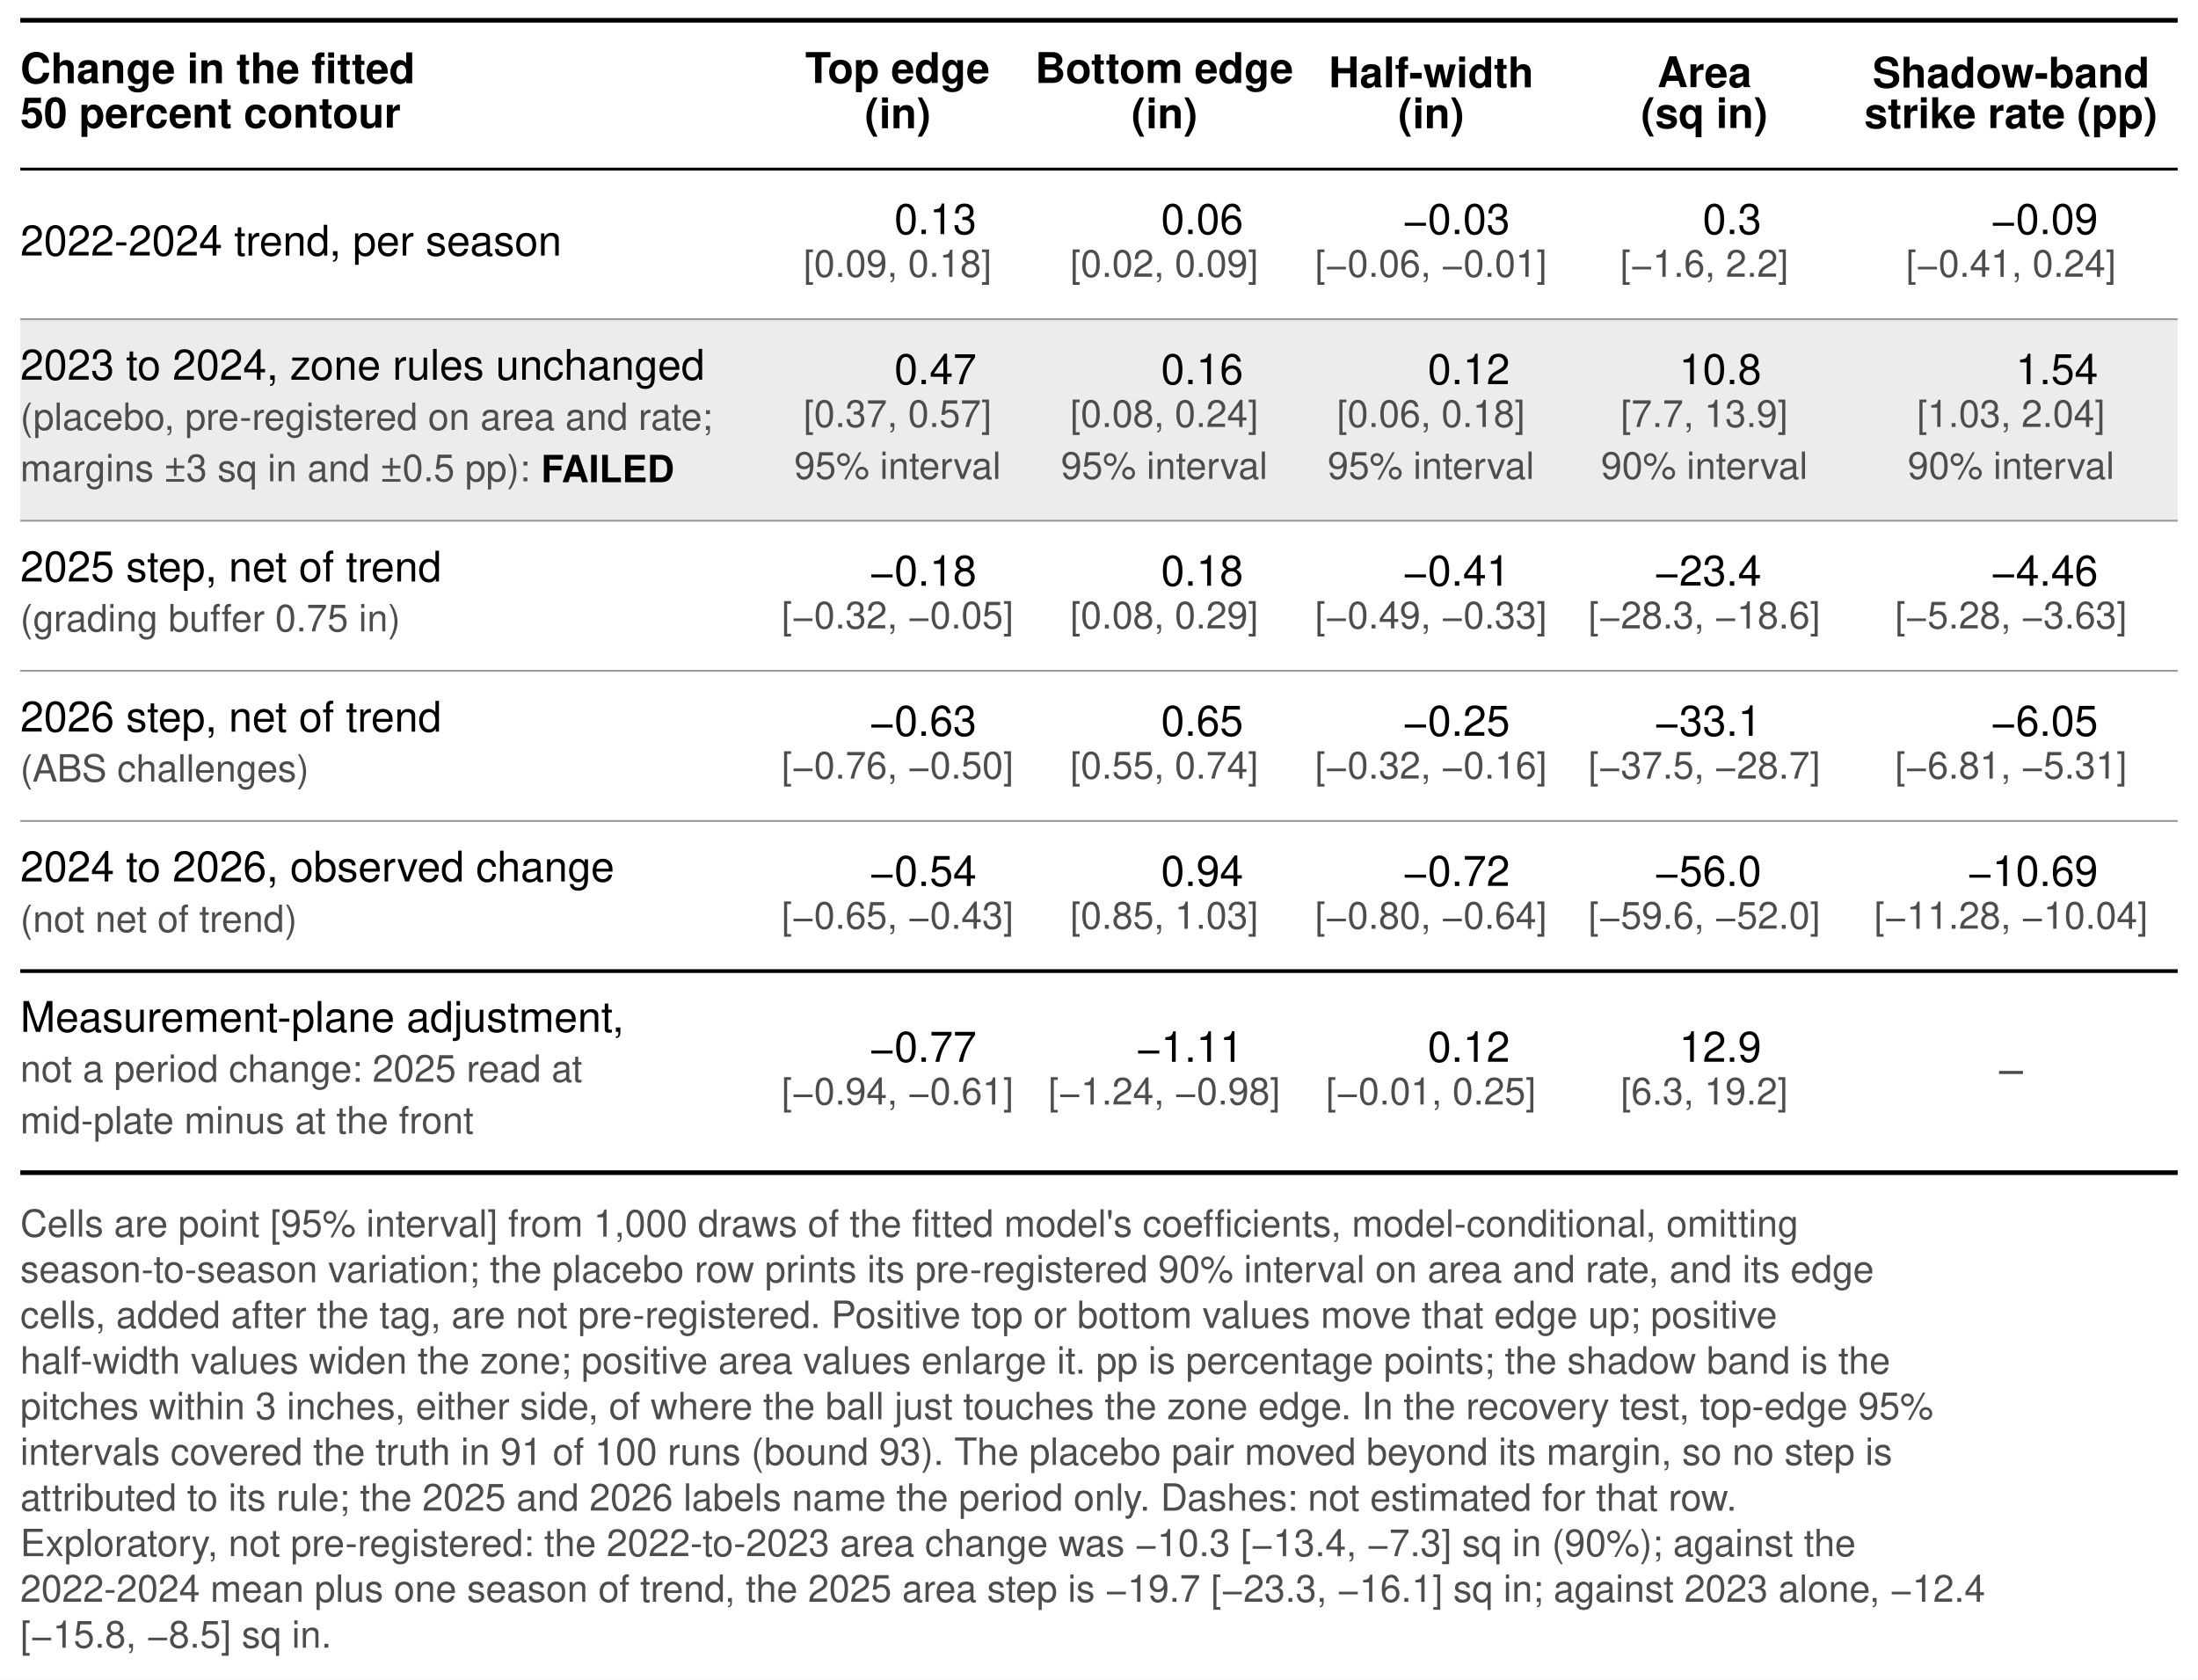
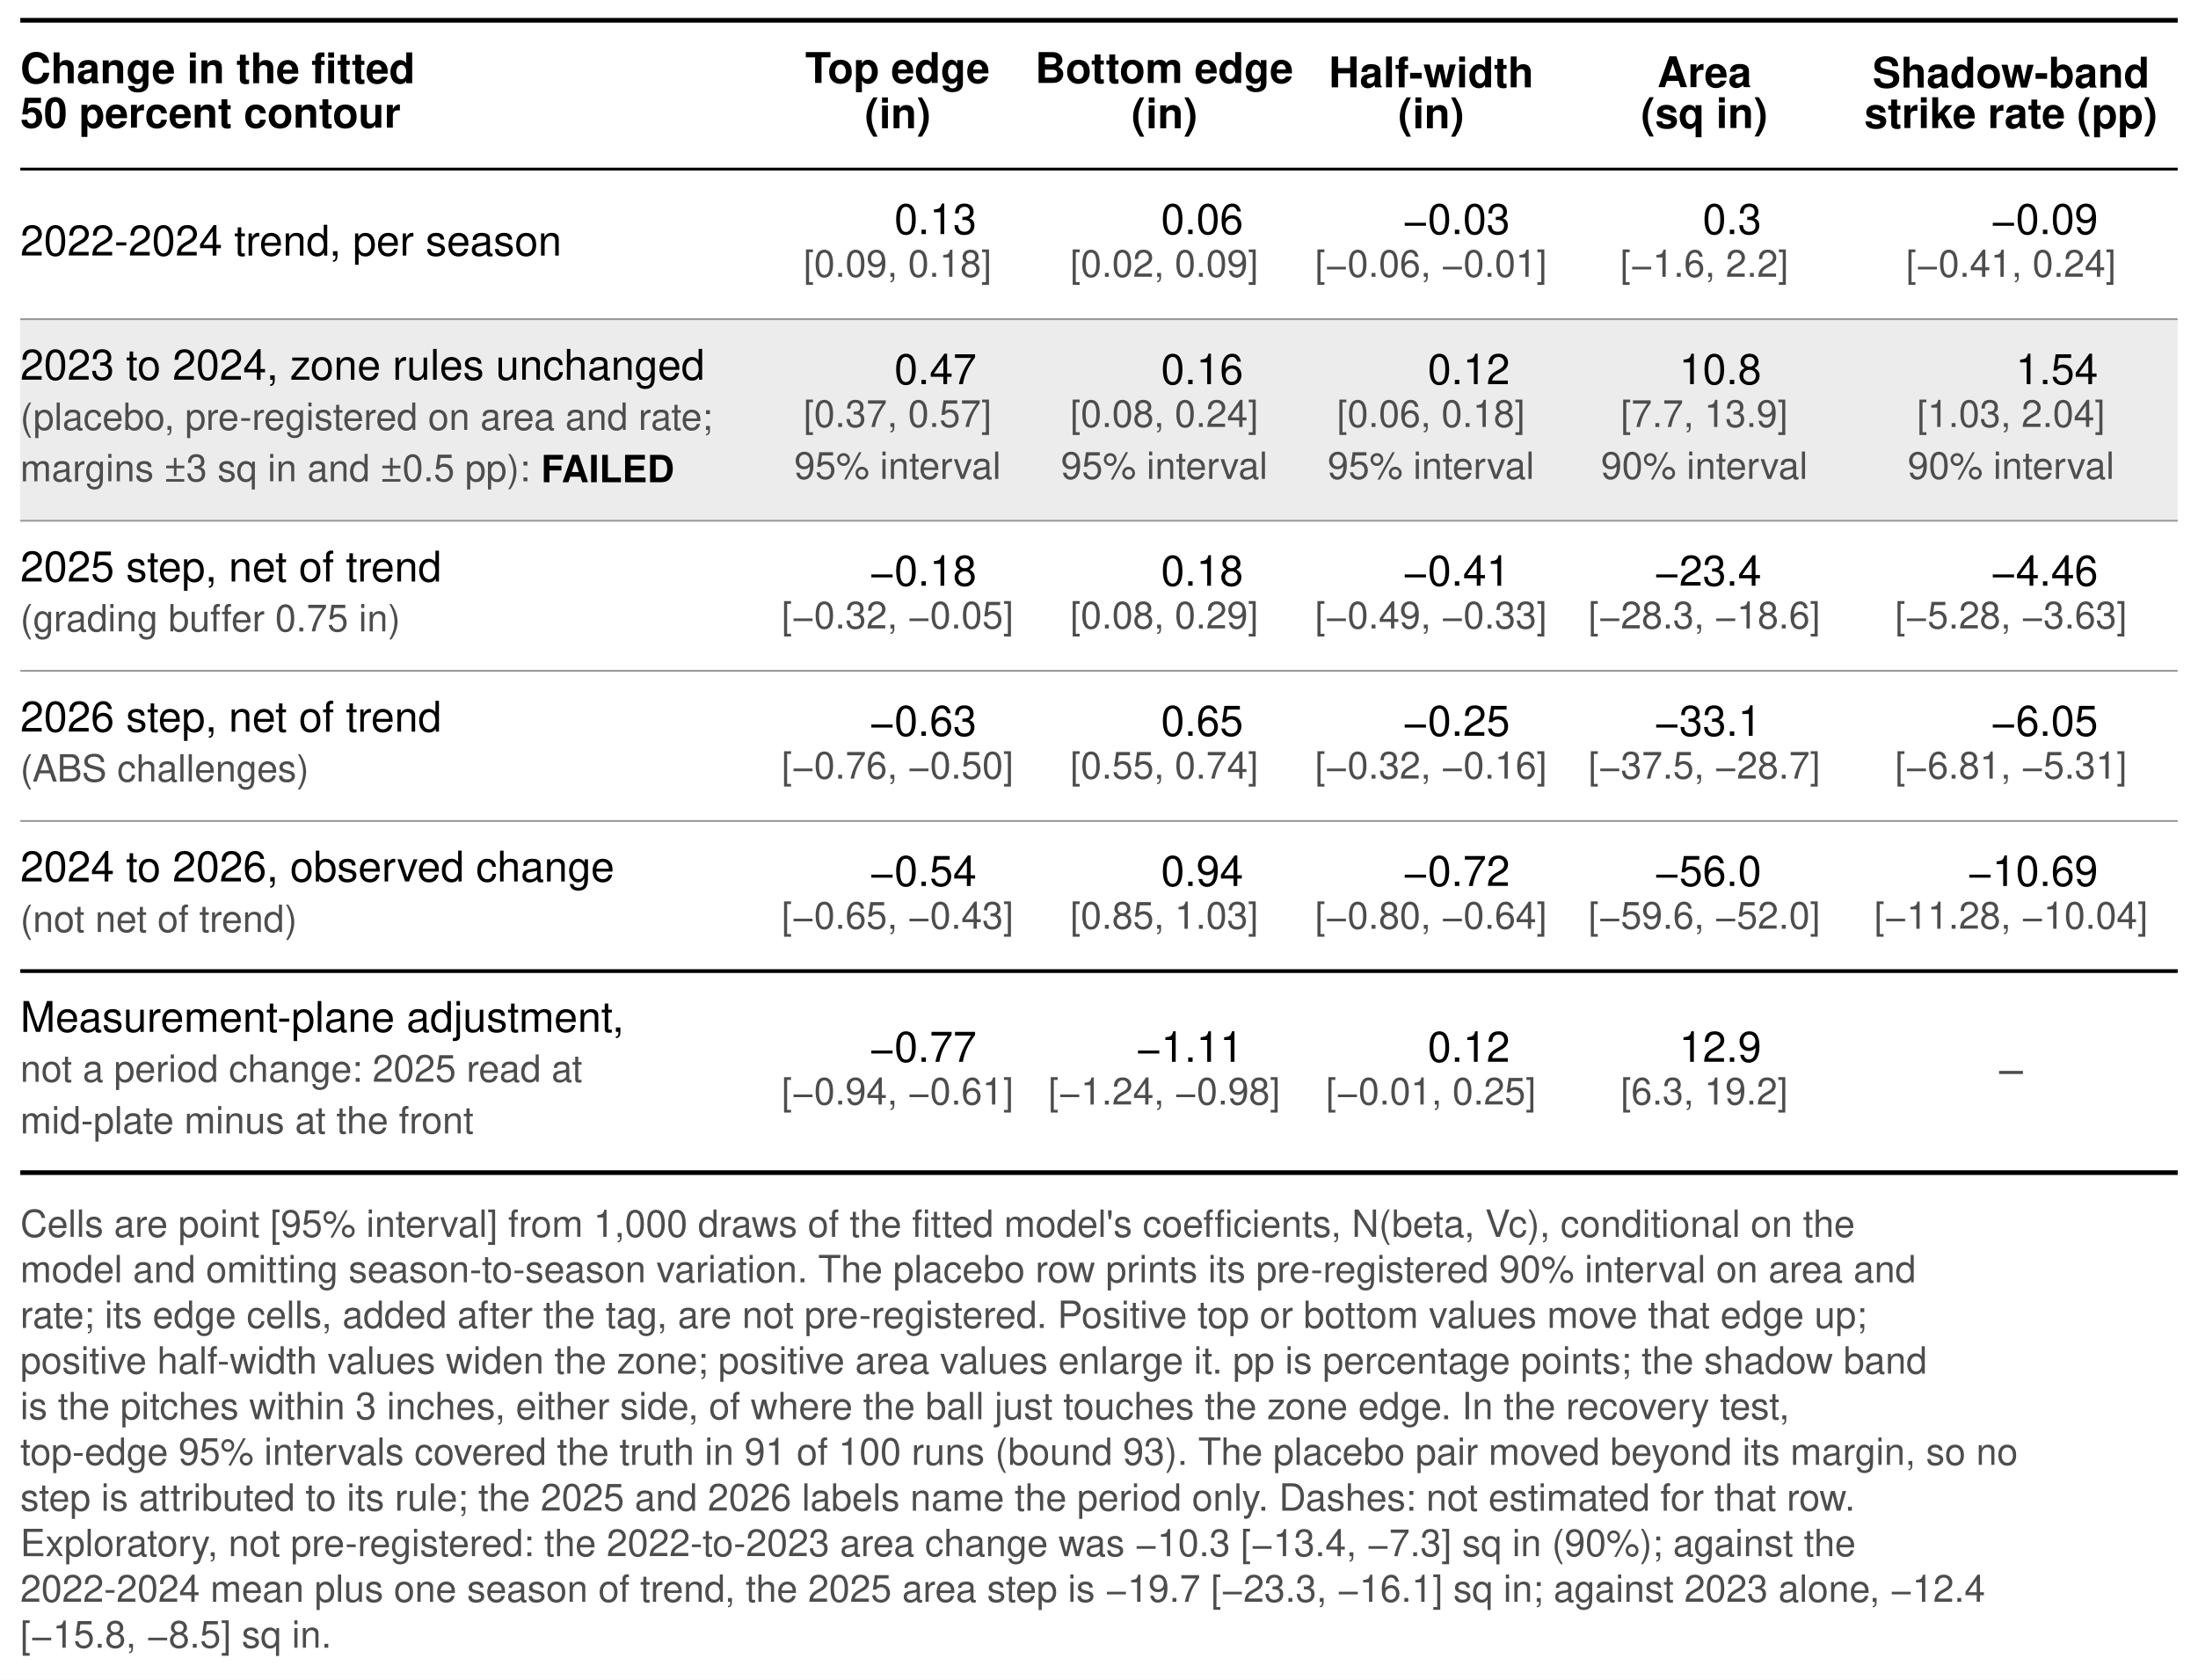
<svg xmlns="http://www.w3.org/2000/svg" width="468pt" height="357.696pt" viewBox="0 0 468 357.696" version="1.1">
  <defs>
    <style type="text/css">*{stroke-linejoin: round; stroke-linecap: butt}</style>
  </defs>
  <g id="figure_1">
    <g id="patch_1">
      <path d="M 0 357.696 L 468 357.696 L 468 0 L 0 0 z " style="fill: #ffffff" />
    </g>
    <g id="patch_2">
      <path d="M 4.32 110.88 L 463.68 110.88 L 463.68 67.968 L 4.32 67.968 z " style="fill: #ececec" />
    </g>
    <g id="line2d_1">
      <path d="M 4.32 4.32 L 463.68 4.32 " style="fill: none; stroke: #000000" />
    </g>
    <g id="line2d_2">
      <path d="M 4.32 36 L 463.68 36 " style="fill: none; stroke: #000000; stroke-width: 0.6" />
    </g>
    <g id="line2d_3">
      <path d="M 4.32 67.968 L 463.68 67.968 " style="fill: none; stroke: #9a9a9a; stroke-width: 0.4" />
    </g>
    <g id="line2d_4">
      <path d="M 4.32 110.88 L 463.68 110.88 " style="fill: none; stroke: #9a9a9a; stroke-width: 0.4" />
    </g>
    <g id="line2d_5">
      <path d="M 4.32 142.848 L 463.68 142.848 " style="fill: none; stroke: #9a9a9a; stroke-width: 0.4" />
    </g>
    <g id="line2d_6">
      <path d="M 4.32 174.816 L 463.68 174.816 " style="fill: none; stroke: #9a9a9a; stroke-width: 0.4" />
    </g>
    <g id="line2d_7">
      <path d="M 4.32 206.784 L 463.68 206.784 " style="fill: none; stroke: #9a9a9a; stroke-width: 0.4" />
    </g>
    <g id="line2d_8">
      <path d="M 4.32 206.784 L 463.68 206.784 " style="fill: none; stroke: #000000; stroke-width: 0.8" />
    </g>
    <g id="line2d_9">
      <path d="M 4.32 249.696 L 463.68 249.696 " style="fill: none; stroke: #9a9a9a; stroke-width: 0.4" />
    </g>
    <g id="line2d_10">
      <path d="M 4.32 249.696 L 463.68 249.696 " style="fill: none; stroke: #000000" />
    </g>
    <g id="text_1">
      <text style="font-weight: 700; font-size: 9px; font-family: 'Helvetica', 'Arial', 'DejaVu Sans', sans-serif" transform="translate(4.32 17.71972)">Change in the fitted</text>
      <text style="font-weight: 700; font-size: 9px; font-family: 'Helvetica', 'Arial', 'DejaVu Sans', sans-serif" transform="translate(4.32 27.18606)">50 percent contour</text>
    </g>
    <g id="text_2">
      <text style="font-weight: 700; font-size: 9px; font-family: 'Helvetica', 'Arial', 'DejaVu Sans', sans-serif" transform="translate(171.4468 17.65784)">Top edge</text>
      <text style="font-weight: 700; font-size: 9px; font-family: 'Helvetica', 'Arial', 'DejaVu Sans', sans-serif" transform="translate(184.1171 27.30419)">(in)</text>
    </g>
    <g id="text_3">
      <text style="font-weight: 700; font-size: 9px; font-family: 'Helvetica', 'Arial', 'DejaVu Sans', sans-serif" transform="translate(220.4002 17.65784)">Bottom edge</text>
      <text style="font-weight: 700; font-size: 9px; font-family: 'Helvetica', 'Arial', 'DejaVu Sans', sans-serif" transform="translate(240.902 27.30419)">(in)</text>
    </g>
    <g id="text_4">
      <text style="font-weight: 700; font-size: 9px; font-family: 'Helvetica', 'Arial', 'DejaVu Sans', sans-serif" transform="translate(282.9374 18.59651)">Half-width</text>
      <text style="font-weight: 700; font-size: 9px; font-family: 'Helvetica', 'Arial', 'DejaVu Sans', sans-serif" transform="translate(297.6869 27.30419)">(in)</text>
    </g>
    <g id="text_5">
      <text style="font-weight: 700; font-size: 9px; font-family: 'Helvetica', 'Arial', 'DejaVu Sans', sans-serif" transform="translate(352.8806 18.55854)">Area</text>
      <text style="font-weight: 700; font-size: 9px; font-family: 'Helvetica', 'Arial', 'DejaVu Sans', sans-serif" transform="translate(349.3903 27.26271)">(sq in)</text>
    </g>
    <g id="text_6">
      <text style="font-weight: 700; font-size: 9px; font-family: 'Helvetica', 'Arial', 'DejaVu Sans', sans-serif" transform="translate(398.6933 18.64925)">Shadow-band</text>
      <text style="font-weight: 700; font-size: 9px; font-family: 'Helvetica', 'Arial', 'DejaVu Sans', sans-serif" transform="translate(396.9334 27.26903)">strike rate (pp)</text>
    </g>
    <g id="text_7">
      <text style="font-size: 9px; font-family: 'Helvetica', 'Arial', 'DejaVu Sans', sans-serif; text-anchor: start" x="4.32" y="54.421" transform="rotate(-0 4.32 54.42103)">2022-2024 trend, per season</text>
    </g>
    <g id="text_8">
      <text style="font-size: 9px; font-family: 'Helvetica', 'Arial', 'DejaVu Sans', sans-serif; text-anchor: end" x="197.927" y="49.842" transform="rotate(-0 197.9266 49.84235)">0.</text>
    </g>
    <g id="text_9">
      <text style="font-size: 9px; font-family: 'Helvetica', 'Arial', 'DejaVu Sans', sans-serif; text-anchor: start" x="197.927" y="49.842" transform="rotate(-0 197.9266 49.84235)">13</text>
    </g>
    <g id="text_10">
      <text style="font-size: 8px; font-family: 'Helvetica', 'Arial', 'DejaVu Sans', sans-serif; text-anchor: middle; fill: #4d4d4d" x="191.112" y="58.949" transform="rotate(-0 191.1125 58.94913)">[0.09, 0.18]</text>
    </g>
    <g id="text_11">
      <text style="font-size: 9px; font-family: 'Helvetica', 'Arial', 'DejaVu Sans', sans-serif; text-anchor: end" x="254.712" y="49.842" transform="rotate(-0 254.7115 49.84235)">0.</text>
    </g>
    <g id="text_12">
      <text style="font-size: 9px; font-family: 'Helvetica', 'Arial', 'DejaVu Sans', sans-serif; text-anchor: start" x="254.712" y="49.842" transform="rotate(-0 254.7115 49.84235)">06</text>
    </g>
    <g id="text_13">
      <text style="font-size: 8px; font-family: 'Helvetica', 'Arial', 'DejaVu Sans', sans-serif; text-anchor: middle; fill: #4d4d4d" x="247.897" y="58.949" transform="rotate(-0 247.8974 58.94913)">[0.02, 0.09]</text>
    </g>
    <g id="text_14">
      <text style="font-size: 9px; font-family: 'Helvetica', 'Arial', 'DejaVu Sans', sans-serif; text-anchor: end" x="311.496" y="49.842" transform="rotate(-0 311.4965 49.84235)">−0.</text>
    </g>
    <g id="text_15">
      <text style="font-size: 9px; font-family: 'Helvetica', 'Arial', 'DejaVu Sans', sans-serif; text-anchor: start" x="311.496" y="49.842" transform="rotate(-0 311.4965 49.84235)">03</text>
    </g>
    <g id="text_16">
      <text style="font-size: 8px; font-family: 'Helvetica', 'Arial', 'DejaVu Sans', sans-serif; text-anchor: middle; fill: #4d4d4d" x="304.682" y="58.949" transform="rotate(-0 304.6823 58.94913)">[−0.06, −0.01]</text>
    </g>
    <g id="text_17">
      <text style="font-size: 9px; font-family: 'Helvetica', 'Arial', 'DejaVu Sans', sans-serif; text-anchor: end" x="370.042" y="49.842" transform="rotate(-0 370.0417 49.84235)">0.</text>
    </g>
    <g id="text_18">
      <text style="font-size: 9px; font-family: 'Helvetica', 'Arial', 'DejaVu Sans', sans-serif; text-anchor: start" x="370.042" y="49.842" transform="rotate(-0 370.0417 49.84235)">3</text>
    </g>
    <g id="text_19">
      <text style="font-size: 8px; font-family: 'Helvetica', 'Arial', 'DejaVu Sans', sans-serif; text-anchor: middle; fill: #4d4d4d" x="362.887" y="58.949" transform="rotate(-0 362.8868 58.94913)">[−1.6, 2.2]</text>
    </g>
    <g id="text_20">
      <text style="font-size: 9px; font-family: 'Helvetica', 'Arial', 'DejaVu Sans', sans-serif; text-anchor: end" x="436.707" y="49.842" transform="rotate(-0 436.7072 49.84235)">−0.</text>
    </g>
    <g id="text_21">
      <text style="font-size: 9px; font-family: 'Helvetica', 'Arial', 'DejaVu Sans', sans-serif; text-anchor: start" x="436.707" y="49.842" transform="rotate(-0 436.7072 49.84235)">09</text>
    </g>
    <g id="text_22">
      <text style="font-size: 8px; font-family: 'Helvetica', 'Arial', 'DejaVu Sans', sans-serif; text-anchor: middle; fill: #4d4d4d" x="428.189" y="58.949" transform="rotate(-0 428.1894 58.94913)">[−0.41, 0.24]</text>
    </g>
    <g id="text_23">
      <text style="font-size: 9px; font-family: 'Helvetica', 'Arial', 'DejaVu Sans', sans-serif; text-anchor: start" x="4.32" y="80.859" transform="rotate(-0 4.32 80.85938)">2023 to 2024, zone rules unchanged</text>
    </g>
    <g id="text_24">
      <text style="font-size: 8px; font-family: 'Helvetica', 'Arial', 'DejaVu Sans', sans-serif; text-anchor: start; fill: #4d4d4d" x="4.32" y="91.539" transform="rotate(-0 4.32 91.539)">(placebo, pre-registered on area and rate;</text>
    </g>
    <g id="text_25">
      <text style="font-size: 8px; font-family: 'Helvetica', 'Arial', 'DejaVu Sans', sans-serif; text-anchor: start; fill: #4d4d4d" x="4.32" y="102.483" transform="rotate(-0 4.32 102.483)">margins ±3 sq in and ±0.5 pp): </text>
    </g>
    <g id="text_26">
      <text style="font-weight: 700; font-size: 8px; font-family: 'Helvetica', 'Arial', 'DejaVu Sans', sans-serif; text-anchor: start" x="115.2" y="102.688" transform="rotate(-0 115.2 102.6883)">FAILED</text>
    </g>
    <g id="text_27">
      <text style="font-size: 9px; font-family: 'Helvetica', 'Arial', 'DejaVu Sans', sans-serif; text-anchor: end" x="197.927" y="81.81" transform="rotate(-0 197.9266 81.81035)">0.</text>
    </g>
    <g id="text_28">
      <text style="font-size: 9px; font-family: 'Helvetica', 'Arial', 'DejaVu Sans', sans-serif; text-anchor: start" x="197.927" y="81.81" transform="rotate(-0 197.9266 81.81035)">47</text>
    </g>
    <g id="text_29">
      <text style="font-size: 8px; font-family: 'Helvetica', 'Arial', 'DejaVu Sans', sans-serif; text-anchor: middle; fill: #4d4d4d" x="191.112" y="90.917" transform="rotate(-0 191.1125 90.91712)">[0.37, 0.57]</text>
    </g>
    <g id="text_30">
      <text style="font-size: 8px; font-family: 'Helvetica', 'Arial', 'DejaVu Sans', sans-serif; text-anchor: middle; fill: #4d4d4d" x="191.112" y="101.968" transform="rotate(-0 191.1125 101.9683)">95% interval</text>
    </g>
    <g id="text_31">
      <text style="font-size: 9px; font-family: 'Helvetica', 'Arial', 'DejaVu Sans', sans-serif; text-anchor: end" x="254.712" y="81.81" transform="rotate(-0 254.7115 81.81035)">0.</text>
    </g>
    <g id="text_32">
      <text style="font-size: 9px; font-family: 'Helvetica', 'Arial', 'DejaVu Sans', sans-serif; text-anchor: start" x="254.712" y="81.81" transform="rotate(-0 254.7115 81.81035)">16</text>
    </g>
    <g id="text_33">
      <text style="font-size: 8px; font-family: 'Helvetica', 'Arial', 'DejaVu Sans', sans-serif; text-anchor: middle; fill: #4d4d4d" x="247.897" y="90.917" transform="rotate(-0 247.8974 90.91712)">[0.08, 0.24]</text>
    </g>
    <g id="text_34">
      <text style="font-size: 8px; font-family: 'Helvetica', 'Arial', 'DejaVu Sans', sans-serif; text-anchor: middle; fill: #4d4d4d" x="247.897" y="101.968" transform="rotate(-0 247.8974 101.9683)">95% interval</text>
    </g>
    <g id="text_35">
      <text style="font-size: 9px; font-family: 'Helvetica', 'Arial', 'DejaVu Sans', sans-serif; text-anchor: end" x="311.496" y="81.81" transform="rotate(-0 311.4965 81.81035)">0.</text>
    </g>
    <g id="text_36">
      <text style="font-size: 9px; font-family: 'Helvetica', 'Arial', 'DejaVu Sans', sans-serif; text-anchor: start" x="311.496" y="81.81" transform="rotate(-0 311.4965 81.81035)">12</text>
    </g>
    <g id="text_37">
      <text style="font-size: 8px; font-family: 'Helvetica', 'Arial', 'DejaVu Sans', sans-serif; text-anchor: middle; fill: #4d4d4d" x="304.682" y="90.917" transform="rotate(-0 304.6823 90.91712)">[0.06, 0.18]</text>
    </g>
    <g id="text_38">
      <text style="font-size: 8px; font-family: 'Helvetica', 'Arial', 'DejaVu Sans', sans-serif; text-anchor: middle; fill: #4d4d4d" x="304.682" y="101.968" transform="rotate(-0 304.6823 101.9683)">95% interval</text>
    </g>
    <g id="text_39">
      <text style="font-size: 9px; font-family: 'Helvetica', 'Arial', 'DejaVu Sans', sans-serif; text-anchor: end" x="370.042" y="81.81" transform="rotate(-0 370.0417 81.81035)">10.</text>
    </g>
    <g id="text_40">
      <text style="font-size: 9px; font-family: 'Helvetica', 'Arial', 'DejaVu Sans', sans-serif; text-anchor: start" x="370.042" y="81.81" transform="rotate(-0 370.0417 81.81035)">8</text>
    </g>
    <g id="text_41">
      <text style="font-size: 8px; font-family: 'Helvetica', 'Arial', 'DejaVu Sans', sans-serif; text-anchor: middle; fill: #4d4d4d" x="362.887" y="90.917" transform="rotate(-0 362.8868 90.91712)">[7.7, 13.9]</text>
    </g>
    <g id="text_42">
      <text style="font-size: 8px; font-family: 'Helvetica', 'Arial', 'DejaVu Sans', sans-serif; text-anchor: middle; fill: #4d4d4d" x="362.887" y="101.968" transform="rotate(-0 362.8868 101.9683)">90% interval</text>
    </g>
    <g id="text_43">
      <text style="font-size: 9px; font-family: 'Helvetica', 'Arial', 'DejaVu Sans', sans-serif; text-anchor: end" x="436.707" y="81.81" transform="rotate(-0 436.7072 81.81035)">1.</text>
    </g>
    <g id="text_44">
      <text style="font-size: 9px; font-family: 'Helvetica', 'Arial', 'DejaVu Sans', sans-serif; text-anchor: start" x="436.707" y="81.81" transform="rotate(-0 436.7072 81.81035)">54</text>
    </g>
    <g id="text_45">
      <text style="font-size: 8px; font-family: 'Helvetica', 'Arial', 'DejaVu Sans', sans-serif; text-anchor: middle; fill: #4d4d4d" x="428.189" y="90.917" transform="rotate(-0 428.1894 90.91712)">[1.03, 2.04]</text>
    </g>
    <g id="text_46">
      <text style="font-size: 8px; font-family: 'Helvetica', 'Arial', 'DejaVu Sans', sans-serif; text-anchor: middle; fill: #4d4d4d" x="428.189" y="101.968" transform="rotate(-0 428.1894 101.9683)">90% interval</text>
    </g>
    <g id="text_47">
      <text style="font-size: 9px; font-family: 'Helvetica', 'Arial', 'DejaVu Sans', sans-serif; text-anchor: start" x="4.32" y="123.829" transform="rotate(-0 4.32 123.829)">2025 step, net of trend</text>
    </g>
    <g id="text_48">
      <text style="font-size: 8px; font-family: 'Helvetica', 'Arial', 'DejaVu Sans', sans-serif; text-anchor: start; fill: #4d4d4d" x="4.32" y="134.451" transform="rotate(-0 4.32 134.451)">(grading buffer 0.75 in)</text>
    </g>
    <g id="text_49">
      <text style="font-size: 9px; font-family: 'Helvetica', 'Arial', 'DejaVu Sans', sans-serif; text-anchor: end" x="197.927" y="124.722" transform="rotate(-0 197.9266 124.7224)">−0.</text>
    </g>
    <g id="text_50">
      <text style="font-size: 9px; font-family: 'Helvetica', 'Arial', 'DejaVu Sans', sans-serif; text-anchor: start" x="197.927" y="124.722" transform="rotate(-0 197.9266 124.7224)">18</text>
    </g>
    <g id="text_51">
      <text style="font-size: 8px; font-family: 'Helvetica', 'Arial', 'DejaVu Sans', sans-serif; text-anchor: middle; fill: #4d4d4d" x="191.112" y="133.829" transform="rotate(-0 191.1125 133.8291)">[−0.32, −0.05]</text>
    </g>
    <g id="text_52">
      <text style="font-size: 9px; font-family: 'Helvetica', 'Arial', 'DejaVu Sans', sans-serif; text-anchor: end" x="254.712" y="124.722" transform="rotate(-0 254.7115 124.7224)">0.</text>
    </g>
    <g id="text_53">
      <text style="font-size: 9px; font-family: 'Helvetica', 'Arial', 'DejaVu Sans', sans-serif; text-anchor: start" x="254.712" y="124.722" transform="rotate(-0 254.7115 124.7224)">18</text>
    </g>
    <g id="text_54">
      <text style="font-size: 8px; font-family: 'Helvetica', 'Arial', 'DejaVu Sans', sans-serif; text-anchor: middle; fill: #4d4d4d" x="247.897" y="133.829" transform="rotate(-0 247.8974 133.8291)">[0.08, 0.29]</text>
    </g>
    <g id="text_55">
      <text style="font-size: 9px; font-family: 'Helvetica', 'Arial', 'DejaVu Sans', sans-serif; text-anchor: end" x="311.496" y="124.722" transform="rotate(-0 311.4965 124.7224)">−0.</text>
    </g>
    <g id="text_56">
      <text style="font-size: 9px; font-family: 'Helvetica', 'Arial', 'DejaVu Sans', sans-serif; text-anchor: start" x="311.496" y="124.722" transform="rotate(-0 311.4965 124.7224)">41</text>
    </g>
    <g id="text_57">
      <text style="font-size: 8px; font-family: 'Helvetica', 'Arial', 'DejaVu Sans', sans-serif; text-anchor: middle; fill: #4d4d4d" x="304.682" y="133.829" transform="rotate(-0 304.6823 133.8291)">[−0.49, −0.33]</text>
    </g>
    <g id="text_58">
      <text style="font-size: 9px; font-family: 'Helvetica', 'Arial', 'DejaVu Sans', sans-serif; text-anchor: end" x="370.042" y="124.722" transform="rotate(-0 370.0417 124.7224)">−23.</text>
    </g>
    <g id="text_59">
      <text style="font-size: 9px; font-family: 'Helvetica', 'Arial', 'DejaVu Sans', sans-serif; text-anchor: start" x="370.042" y="124.722" transform="rotate(-0 370.0417 124.7224)">4</text>
    </g>
    <g id="text_60">
      <text style="font-size: 8px; font-family: 'Helvetica', 'Arial', 'DejaVu Sans', sans-serif; text-anchor: middle; fill: #4d4d4d" x="362.887" y="133.829" transform="rotate(-0 362.8868 133.8291)">[−28.3, −18.6]</text>
    </g>
    <g id="text_61">
      <text style="font-size: 9px; font-family: 'Helvetica', 'Arial', 'DejaVu Sans', sans-serif; text-anchor: end" x="436.707" y="124.722" transform="rotate(-0 436.7072 124.7224)">−4.</text>
    </g>
    <g id="text_62">
      <text style="font-size: 9px; font-family: 'Helvetica', 'Arial', 'DejaVu Sans', sans-serif; text-anchor: start" x="436.707" y="124.722" transform="rotate(-0 436.7072 124.7224)">46</text>
    </g>
    <g id="text_63">
      <text style="font-size: 8px; font-family: 'Helvetica', 'Arial', 'DejaVu Sans', sans-serif; text-anchor: middle; fill: #4d4d4d" x="428.189" y="133.829" transform="rotate(-0 428.1894 133.8291)">[−5.28, −3.63]</text>
    </g>
    <g id="text_64">
      <text style="font-size: 9px; font-family: 'Helvetica', 'Arial', 'DejaVu Sans', sans-serif; text-anchor: start" x="4.32" y="155.797" transform="rotate(-0 4.32 155.797)">2026 step, net of trend</text>
    </g>
    <g id="text_65">
      <text style="font-size: 8px; font-family: 'Helvetica', 'Arial', 'DejaVu Sans', sans-serif; text-anchor: start; fill: #4d4d4d" x="4.32" y="166.419" transform="rotate(-0 4.32 166.419)">(ABS challenges)</text>
    </g>
    <g id="text_66">
      <text style="font-size: 9px; font-family: 'Helvetica', 'Arial', 'DejaVu Sans', sans-serif; text-anchor: end" x="197.927" y="156.69" transform="rotate(-0 197.9266 156.6904)">−0.</text>
    </g>
    <g id="text_67">
      <text style="font-size: 9px; font-family: 'Helvetica', 'Arial', 'DejaVu Sans', sans-serif; text-anchor: start" x="197.927" y="156.69" transform="rotate(-0 197.9266 156.6904)">63</text>
    </g>
    <g id="text_68">
      <text style="font-size: 8px; font-family: 'Helvetica', 'Arial', 'DejaVu Sans', sans-serif; text-anchor: middle; fill: #4d4d4d" x="191.112" y="165.797" transform="rotate(-0 191.1125 165.7971)">[−0.76, −0.50]</text>
    </g>
    <g id="text_69">
      <text style="font-size: 9px; font-family: 'Helvetica', 'Arial', 'DejaVu Sans', sans-serif; text-anchor: end" x="254.712" y="156.69" transform="rotate(-0 254.7115 156.6904)">0.</text>
    </g>
    <g id="text_70">
      <text style="font-size: 9px; font-family: 'Helvetica', 'Arial', 'DejaVu Sans', sans-serif; text-anchor: start" x="254.712" y="156.69" transform="rotate(-0 254.7115 156.6904)">65</text>
    </g>
    <g id="text_71">
      <text style="font-size: 8px; font-family: 'Helvetica', 'Arial', 'DejaVu Sans', sans-serif; text-anchor: middle; fill: #4d4d4d" x="247.897" y="165.797" transform="rotate(-0 247.8974 165.7971)">[0.55, 0.74]</text>
    </g>
    <g id="text_72">
      <text style="font-size: 9px; font-family: 'Helvetica', 'Arial', 'DejaVu Sans', sans-serif; text-anchor: end" x="311.496" y="156.69" transform="rotate(-0 311.4965 156.6904)">−0.</text>
    </g>
    <g id="text_73">
      <text style="font-size: 9px; font-family: 'Helvetica', 'Arial', 'DejaVu Sans', sans-serif; text-anchor: start" x="311.496" y="156.69" transform="rotate(-0 311.4965 156.6904)">25</text>
    </g>
    <g id="text_74">
      <text style="font-size: 8px; font-family: 'Helvetica', 'Arial', 'DejaVu Sans', sans-serif; text-anchor: middle; fill: #4d4d4d" x="304.682" y="165.797" transform="rotate(-0 304.6823 165.7971)">[−0.32, −0.16]</text>
    </g>
    <g id="text_75">
      <text style="font-size: 9px; font-family: 'Helvetica', 'Arial', 'DejaVu Sans', sans-serif; text-anchor: end" x="370.042" y="156.69" transform="rotate(-0 370.0417 156.6904)">−33.</text>
    </g>
    <g id="text_76">
      <text style="font-size: 9px; font-family: 'Helvetica', 'Arial', 'DejaVu Sans', sans-serif; text-anchor: start" x="370.042" y="156.69" transform="rotate(-0 370.0417 156.6904)">1</text>
    </g>
    <g id="text_77">
      <text style="font-size: 8px; font-family: 'Helvetica', 'Arial', 'DejaVu Sans', sans-serif; text-anchor: middle; fill: #4d4d4d" x="362.887" y="165.797" transform="rotate(-0 362.8868 165.7971)">[−37.5, −28.7]</text>
    </g>
    <g id="text_78">
      <text style="font-size: 9px; font-family: 'Helvetica', 'Arial', 'DejaVu Sans', sans-serif; text-anchor: end" x="436.707" y="156.69" transform="rotate(-0 436.7072 156.6904)">−6.</text>
    </g>
    <g id="text_79">
      <text style="font-size: 9px; font-family: 'Helvetica', 'Arial', 'DejaVu Sans', sans-serif; text-anchor: start" x="436.707" y="156.69" transform="rotate(-0 436.7072 156.6904)">05</text>
    </g>
    <g id="text_80">
      <text style="font-size: 8px; font-family: 'Helvetica', 'Arial', 'DejaVu Sans', sans-serif; text-anchor: middle; fill: #4d4d4d" x="428.189" y="165.797" transform="rotate(-0 428.1894 165.7971)">[−6.81, −5.31]</text>
    </g>
    <g id="text_81">
      <text style="font-size: 9px; font-family: 'Helvetica', 'Arial', 'DejaVu Sans', sans-serif; text-anchor: start" x="4.32" y="187.707" transform="rotate(-0 4.32 187.7074)">2024 to 2026, observed change</text>
    </g>
    <g id="text_82">
      <text style="font-size: 8px; font-family: 'Helvetica', 'Arial', 'DejaVu Sans', sans-serif; text-anchor: start; fill: #4d4d4d" x="4.32" y="198.456" transform="rotate(-0 4.32 198.4557)">(not net of trend)</text>
    </g>
    <g id="text_83">
      <text style="font-size: 9px; font-family: 'Helvetica', 'Arial', 'DejaVu Sans', sans-serif; text-anchor: end" x="197.927" y="188.658" transform="rotate(-0 197.9266 188.6584)">−0.</text>
    </g>
    <g id="text_84">
      <text style="font-size: 9px; font-family: 'Helvetica', 'Arial', 'DejaVu Sans', sans-serif; text-anchor: start" x="197.927" y="188.658" transform="rotate(-0 197.9266 188.6584)">54</text>
    </g>
    <g id="text_85">
      <text style="font-size: 8px; font-family: 'Helvetica', 'Arial', 'DejaVu Sans', sans-serif; text-anchor: middle; fill: #4d4d4d" x="191.112" y="197.765" transform="rotate(-0 191.1125 197.7651)">[−0.65, −0.43]</text>
    </g>
    <g id="text_86">
      <text style="font-size: 9px; font-family: 'Helvetica', 'Arial', 'DejaVu Sans', sans-serif; text-anchor: end" x="254.712" y="188.658" transform="rotate(-0 254.7115 188.6584)">0.</text>
    </g>
    <g id="text_87">
      <text style="font-size: 9px; font-family: 'Helvetica', 'Arial', 'DejaVu Sans', sans-serif; text-anchor: start" x="254.712" y="188.658" transform="rotate(-0 254.7115 188.6584)">94</text>
    </g>
    <g id="text_88">
      <text style="font-size: 8px; font-family: 'Helvetica', 'Arial', 'DejaVu Sans', sans-serif; text-anchor: middle; fill: #4d4d4d" x="247.897" y="197.765" transform="rotate(-0 247.8974 197.7651)">[0.85, 1.03]</text>
    </g>
    <g id="text_89">
      <text style="font-size: 9px; font-family: 'Helvetica', 'Arial', 'DejaVu Sans', sans-serif; text-anchor: end" x="311.496" y="188.658" transform="rotate(-0 311.4965 188.6584)">−0.</text>
    </g>
    <g id="text_90">
      <text style="font-size: 9px; font-family: 'Helvetica', 'Arial', 'DejaVu Sans', sans-serif; text-anchor: start" x="311.496" y="188.658" transform="rotate(-0 311.4965 188.6584)">72</text>
    </g>
    <g id="text_91">
      <text style="font-size: 8px; font-family: 'Helvetica', 'Arial', 'DejaVu Sans', sans-serif; text-anchor: middle; fill: #4d4d4d" x="304.682" y="197.765" transform="rotate(-0 304.6823 197.7651)">[−0.80, −0.64]</text>
    </g>
    <g id="text_92">
      <text style="font-size: 9px; font-family: 'Helvetica', 'Arial', 'DejaVu Sans', sans-serif; text-anchor: end" x="370.042" y="188.658" transform="rotate(-0 370.0417 188.6584)">−56.</text>
    </g>
    <g id="text_93">
      <text style="font-size: 9px; font-family: 'Helvetica', 'Arial', 'DejaVu Sans', sans-serif; text-anchor: start" x="370.042" y="188.658" transform="rotate(-0 370.0417 188.6584)">0</text>
    </g>
    <g id="text_94">
      <text style="font-size: 8px; font-family: 'Helvetica', 'Arial', 'DejaVu Sans', sans-serif; text-anchor: middle; fill: #4d4d4d" x="362.887" y="197.765" transform="rotate(-0 362.8868 197.7651)">[−59.6, −52.0]</text>
    </g>
    <g id="text_95">
      <text style="font-size: 9px; font-family: 'Helvetica', 'Arial', 'DejaVu Sans', sans-serif; text-anchor: end" x="436.707" y="188.658" transform="rotate(-0 436.7072 188.6584)">−10.</text>
    </g>
    <g id="text_96">
      <text style="font-size: 9px; font-family: 'Helvetica', 'Arial', 'DejaVu Sans', sans-serif; text-anchor: start" x="436.707" y="188.658" transform="rotate(-0 436.7072 188.6584)">69</text>
    </g>
    <g id="text_97">
      <text style="font-size: 8px; font-family: 'Helvetica', 'Arial', 'DejaVu Sans', sans-serif; text-anchor: middle; fill: #4d4d4d" x="428.189" y="197.765" transform="rotate(-0 428.1894 197.7651)">[−11.28, −10.04]</text>
    </g>
    <g id="text_98">
      <text style="font-size: 9px; font-family: 'Helvetica', 'Arial', 'DejaVu Sans', sans-serif; text-anchor: start" x="4.32" y="219.722" transform="rotate(-0 4.32 219.7218)">Measurement-plane adjustment,</text>
    </g>
    <g id="text_99">
      <text style="font-size: 8px; font-family: 'Helvetica', 'Arial', 'DejaVu Sans', sans-serif; text-anchor: start; fill: #4d4d4d" x="4.32" y="230.355" transform="rotate(-0 4.32 230.355)">not a period change: 2025 read at</text>
    </g>
    <g id="text_100">
      <text style="font-size: 8px; font-family: 'Helvetica', 'Arial', 'DejaVu Sans', sans-serif; text-anchor: start; fill: #4d4d4d" x="4.32" y="241.35" transform="rotate(-0 4.32 241.3502)">mid-plate minus at the front</text>
    </g>
    <g id="text_101">
      <text style="font-size: 9px; font-family: 'Helvetica', 'Arial', 'DejaVu Sans', sans-serif; text-anchor: end" x="197.927" y="226.098" transform="rotate(-0 197.9266 226.0984)">−0.</text>
    </g>
    <g id="text_102">
      <text style="font-size: 9px; font-family: 'Helvetica', 'Arial', 'DejaVu Sans', sans-serif; text-anchor: start" x="197.927" y="226.098" transform="rotate(-0 197.9266 226.0984)">77</text>
    </g>
    <g id="text_103">
      <text style="font-size: 8px; font-family: 'Helvetica', 'Arial', 'DejaVu Sans', sans-serif; text-anchor: middle; fill: #4d4d4d" x="191.112" y="235.205" transform="rotate(-0 191.1125 235.2051)">[−0.94, −0.61]</text>
    </g>
    <g id="text_104">
      <text style="font-size: 9px; font-family: 'Helvetica', 'Arial', 'DejaVu Sans', sans-serif; text-anchor: end" x="254.712" y="226.098" transform="rotate(-0 254.7115 226.0984)">−1.</text>
    </g>
    <g id="text_105">
      <text style="font-size: 9px; font-family: 'Helvetica', 'Arial', 'DejaVu Sans', sans-serif; text-anchor: start" x="254.712" y="226.098" transform="rotate(-0 254.7115 226.0984)">11</text>
    </g>
    <g id="text_106">
      <text style="font-size: 8px; font-family: 'Helvetica', 'Arial', 'DejaVu Sans', sans-serif; text-anchor: middle; fill: #4d4d4d" x="247.897" y="235.205" transform="rotate(-0 247.8974 235.2051)">[−1.24, −0.98]</text>
    </g>
    <g id="text_107">
      <text style="font-size: 9px; font-family: 'Helvetica', 'Arial', 'DejaVu Sans', sans-serif; text-anchor: end" x="311.496" y="226.098" transform="rotate(-0 311.4965 226.0984)">0.</text>
    </g>
    <g id="text_108">
      <text style="font-size: 9px; font-family: 'Helvetica', 'Arial', 'DejaVu Sans', sans-serif; text-anchor: start" x="311.496" y="226.098" transform="rotate(-0 311.4965 226.0984)">12</text>
    </g>
    <g id="text_109">
      <text style="font-size: 8px; font-family: 'Helvetica', 'Arial', 'DejaVu Sans', sans-serif; text-anchor: middle; fill: #4d4d4d" x="304.682" y="235.205" transform="rotate(-0 304.6823 235.2051)">[−0.01, 0.25]</text>
    </g>
    <g id="text_110">
      <text style="font-size: 9px; font-family: 'Helvetica', 'Arial', 'DejaVu Sans', sans-serif; text-anchor: end" x="370.042" y="226.098" transform="rotate(-0 370.0417 226.0984)">12.</text>
    </g>
    <g id="text_111">
      <text style="font-size: 9px; font-family: 'Helvetica', 'Arial', 'DejaVu Sans', sans-serif; text-anchor: start" x="370.042" y="226.098" transform="rotate(-0 370.0417 226.0984)">9</text>
    </g>
    <g id="text_112">
      <text style="font-size: 8px; font-family: 'Helvetica', 'Arial', 'DejaVu Sans', sans-serif; text-anchor: middle; fill: #4d4d4d" x="362.887" y="235.205" transform="rotate(-0 362.8868 235.2051)">[6.3, 19.2]</text>
    </g>
    <g id="text_113">
      <text style="font-size: 9px; font-family: 'Helvetica', 'Arial', 'DejaVu Sans', sans-serif; text-anchor: middle; fill: #4d4d4d" x="428.189" y="230.85" transform="rotate(-0 428.1894 230.8504)">–</text>
    </g>
    <g id="text_114">
-       <text style="font-size: 8px; font-family: 'Helvetica', 'Arial', 'DejaVu Sans', sans-serif; text-anchor: start; fill: #4d4d4d" x="4.32" y="263.331" transform="rotate(-0 4.32 263.331)">Cells are point [95% interval] from 1,000 draws of the fitted model's coefficients, model-conditional, omitting</text>
+       <text style="font-size: 8px; font-family: 'Helvetica', 'Arial', 'DejaVu Sans', sans-serif; text-anchor: start; fill: #4d4d4d" x="4.32" y="263.382" transform="rotate(-0 4.32 263.3822)">Cells are point [95% interval] from 1,000 draws of the fitted model's coefficients, N(beta, Vc), conditional on the</text>
    </g>
    <g id="text_115">
-       <text style="font-size: 8px; font-family: 'Helvetica', 'Arial', 'DejaVu Sans', sans-serif; text-anchor: start; fill: #4d4d4d" x="4.32" y="273.051" transform="rotate(-0 4.32 273.051)">season-to-season variation; the placebo row prints its pre-registered 90% interval on area and rate, and its edge</text>
+       <text style="font-size: 8px; font-family: 'Helvetica', 'Arial', 'DejaVu Sans', sans-serif; text-anchor: start; fill: #4d4d4d" x="4.32" y="273.051" transform="rotate(-0 4.32 273.051)">model and omitting season-to-season variation. The placebo row prints its pre-registered 90% interval on area and</text>
    </g>
    <g id="text_116">
-       <text style="font-size: 8px; font-family: 'Helvetica', 'Arial', 'DejaVu Sans', sans-serif; text-anchor: start; fill: #4d4d4d" x="4.32" y="282.771" transform="rotate(-0 4.32 282.771)">cells, added after the tag, are not pre-registered. Positive top or bottom values move that edge up; positive</text>
+       <text style="font-size: 8px; font-family: 'Helvetica', 'Arial', 'DejaVu Sans', sans-serif; text-anchor: start; fill: #4d4d4d" x="4.32" y="282.771" transform="rotate(-0 4.32 282.771)">rate; its edge cells, added after the tag, are not pre-registered. Positive top or bottom values move that edge up;</text>
    </g>
    <g id="text_117">
-       <text style="font-size: 8px; font-family: 'Helvetica', 'Arial', 'DejaVu Sans', sans-serif; text-anchor: start; fill: #4d4d4d" x="4.32" y="292.491" transform="rotate(-0 4.32 292.491)">half-width values widen the zone; positive area values enlarge it. pp is percentage points; the shadow band is the</text>
+       <text style="font-size: 8px; font-family: 'Helvetica', 'Arial', 'DejaVu Sans', sans-serif; text-anchor: start; fill: #4d4d4d" x="4.32" y="292.491" transform="rotate(-0 4.32 292.491)">positive half-width values widen the zone; positive area values enlarge it. pp is percentage points; the shadow band</text>
    </g>
    <g id="text_118">
-       <text style="font-size: 8px; font-family: 'Helvetica', 'Arial', 'DejaVu Sans', sans-serif; text-anchor: start; fill: #4d4d4d" x="4.32" y="302.211" transform="rotate(-0 4.32 302.211)">pitches within 3 inches, either side, of where the ball just touches the zone edge. In the recovery test, top-edge 95%</text>
+       <text style="font-size: 8px; font-family: 'Helvetica', 'Arial', 'DejaVu Sans', sans-serif; text-anchor: start; fill: #4d4d4d" x="4.32" y="302.211" transform="rotate(-0 4.32 302.211)">is the pitches within 3 inches, either side, of where the ball just touches the zone edge. In the recovery test,</text>
    </g>
    <g id="text_119">
-       <text style="font-size: 8px; font-family: 'Helvetica', 'Arial', 'DejaVu Sans', sans-serif; text-anchor: start; fill: #4d4d4d" x="4.32" y="311.931" transform="rotate(-0 4.32 311.931)">intervals covered the truth in 91 of 100 runs (bound 93). The placebo pair moved beyond its margin, so no step is</text>
+       <text style="font-size: 8px; font-family: 'Helvetica', 'Arial', 'DejaVu Sans', sans-serif; text-anchor: start; fill: #4d4d4d" x="4.32" y="311.931" transform="rotate(-0 4.32 311.931)">top-edge 95% intervals covered the truth in 91 of 100 runs (bound 93). The placebo pair moved beyond its margin, so no</text>
    </g>
    <g id="text_120">
-       <text style="font-size: 8px; font-family: 'Helvetica', 'Arial', 'DejaVu Sans', sans-serif; text-anchor: start; fill: #4d4d4d" x="4.32" y="321.678" transform="rotate(-0 4.32 321.6785)">attributed to its rule; the 2025 and 2026 labels name the period only. Dashes: not estimated for that row.</text>
+       <text style="font-size: 8px; font-family: 'Helvetica', 'Arial', 'DejaVu Sans', sans-serif; text-anchor: start; fill: #4d4d4d" x="4.32" y="321.678" transform="rotate(-0 4.32 321.6785)">step is attributed to its rule; the 2025 and 2026 labels name the period only. Dashes: not estimated for that row.</text>
    </g>
    <g id="text_121">
      <text style="font-size: 8px; font-family: 'Helvetica', 'Arial', 'DejaVu Sans', sans-serif; text-anchor: start; fill: #4d4d4d" x="4.32" y="331.371" transform="rotate(-0 4.32 331.371)">Exploratory, not pre-registered: the 2022-to-2023 area change was −10.3 [−13.4, −7.3] sq in (90%); against the</text>
    </g>
    <g id="text_122">
      <text style="font-size: 8px; font-family: 'Helvetica', 'Arial', 'DejaVu Sans', sans-serif; text-anchor: start; fill: #4d4d4d" x="4.32" y="341.091" transform="rotate(-0 4.32 341.091)">2022-2024 mean plus one season of trend, the 2025 area step is −19.7 [−23.3, −16.1] sq in; against 2023 alone, −12.4</text>
    </g>
    <g id="text_123">
      <text style="font-size: 8px; font-family: 'Helvetica', 'Arial', 'DejaVu Sans', sans-serif; text-anchor: start; fill: #4d4d4d" x="4.32" y="350.862" transform="rotate(-0 4.32 350.8623)">[−15.8, −8.5] sq in.</text>
    </g>
  </g>
</svg>
